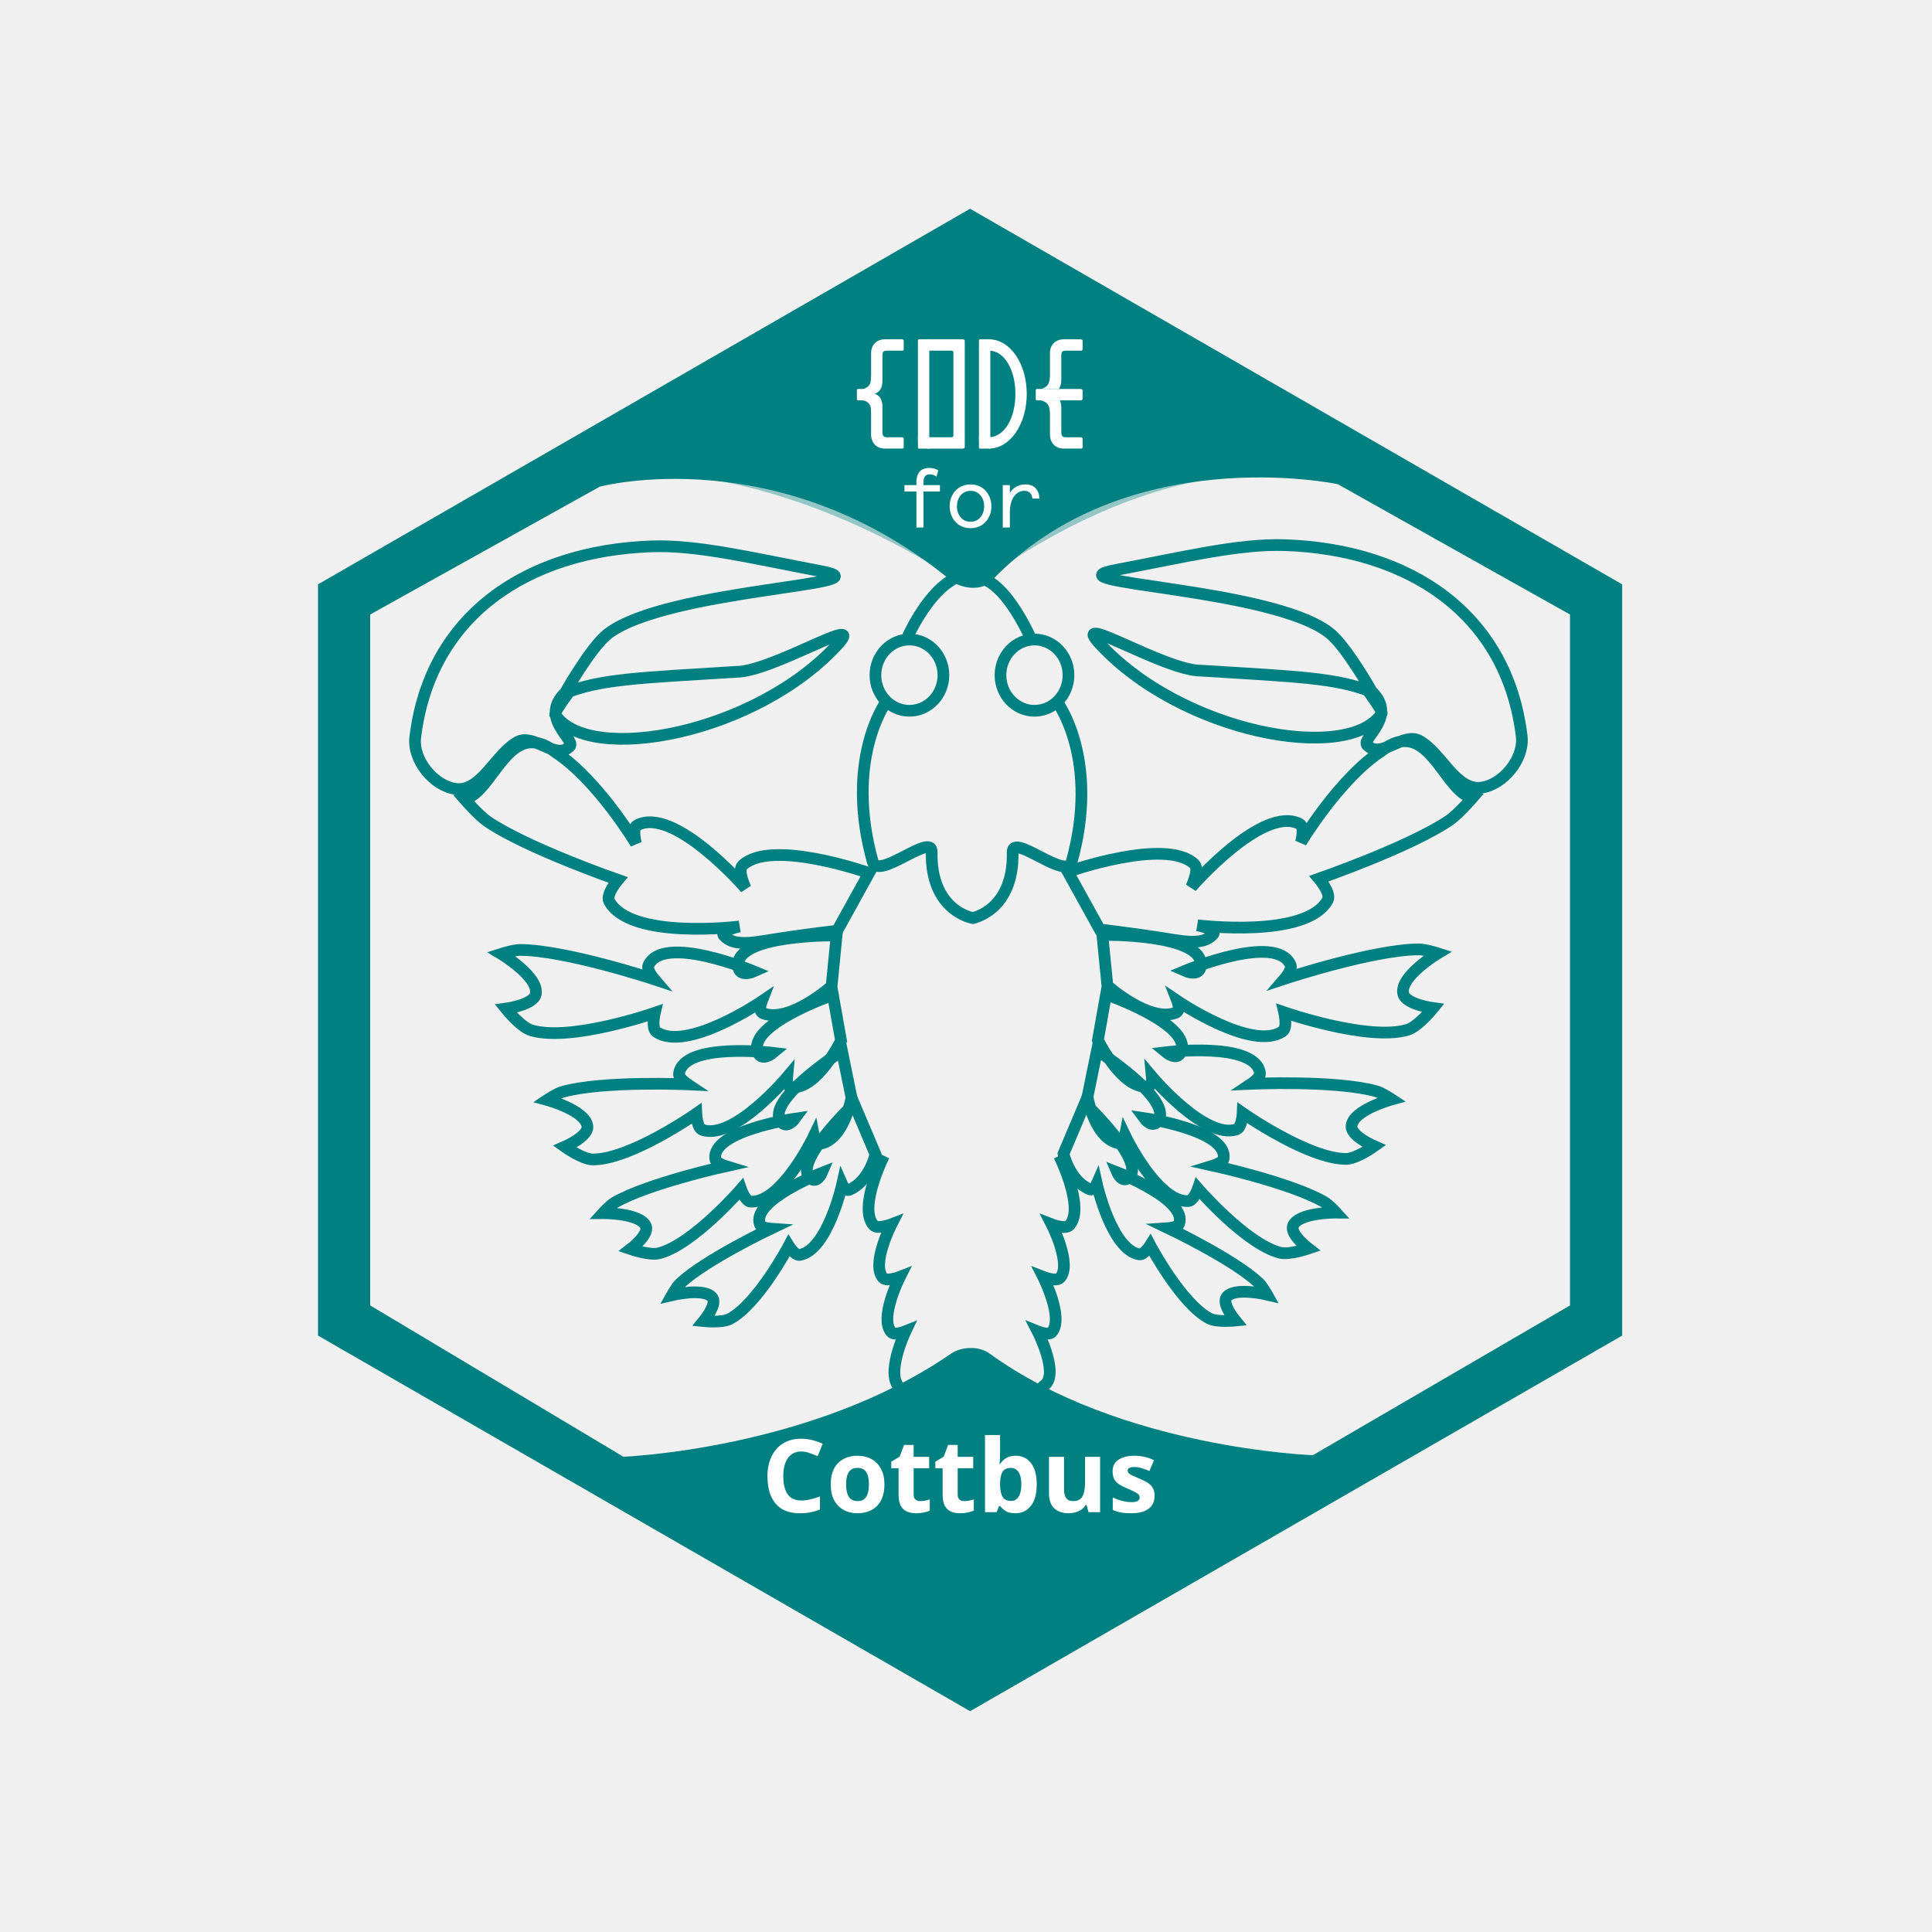
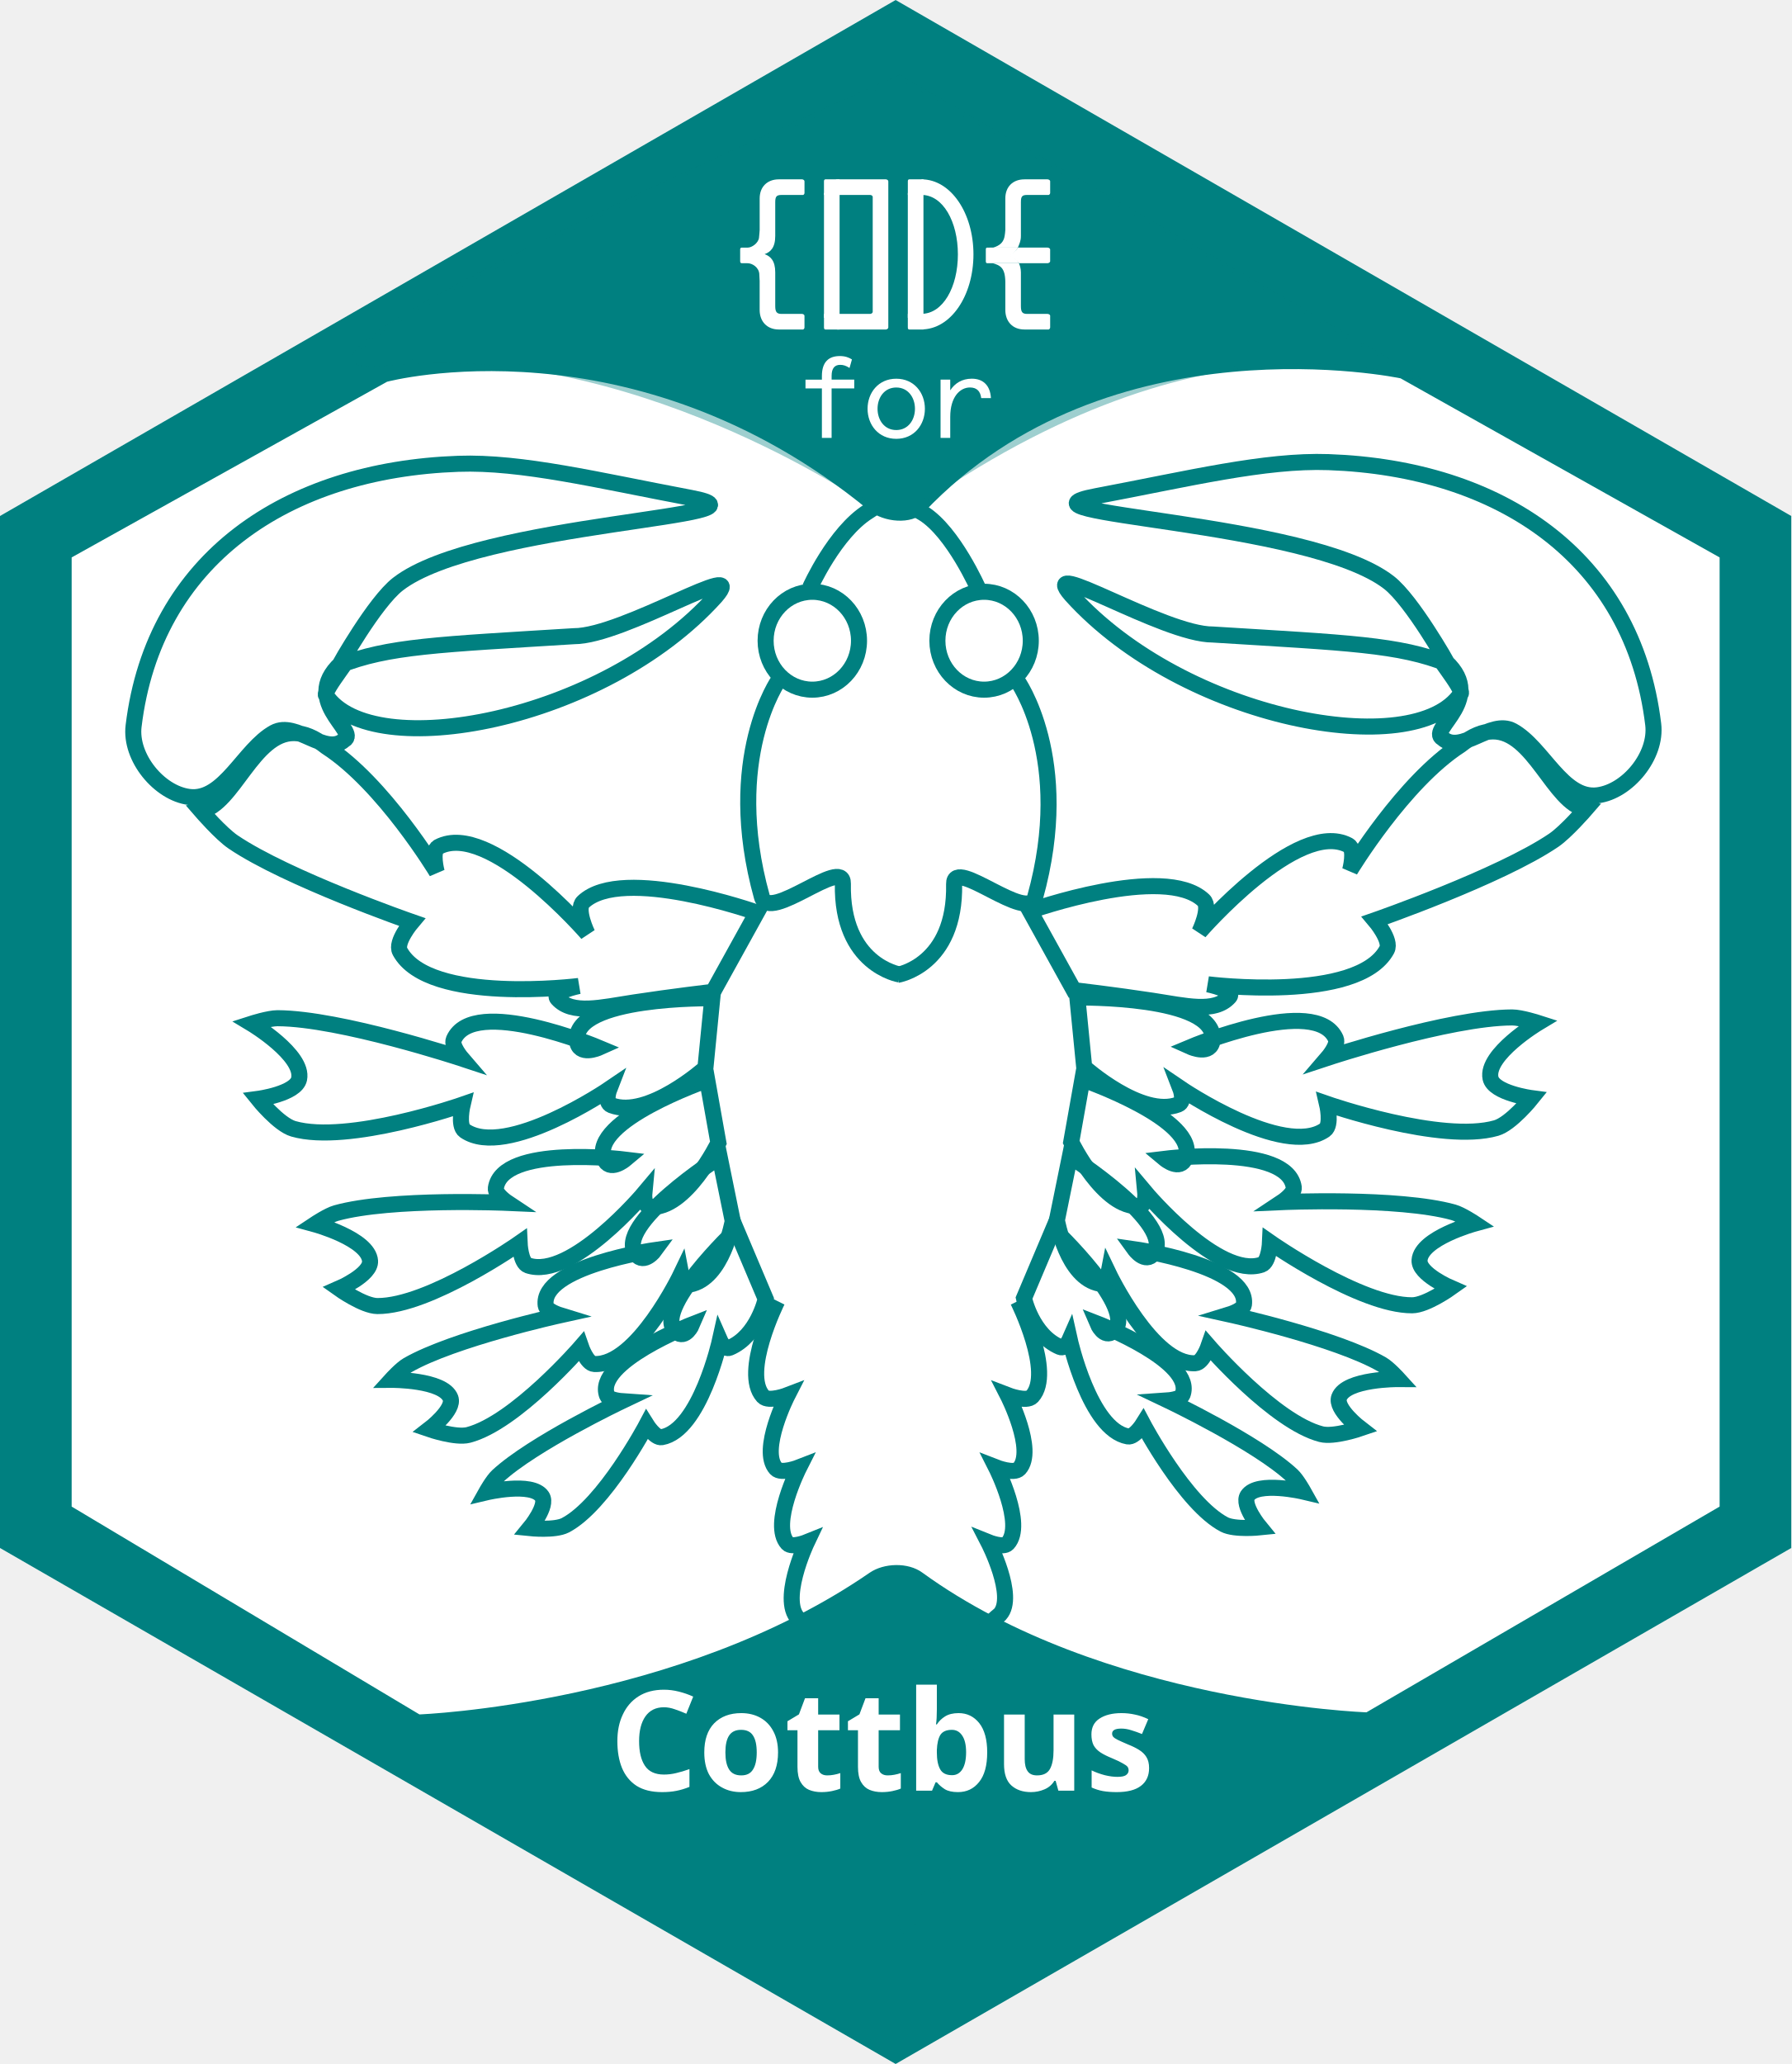
- <svg xmlns="http://www.w3.org/2000/svg" xml:space="preserve" enable-background="new 0 0 198.425 198.425" viewBox="0 0 198.425 198.425" height="198.425px" width="198.425px" y="0px" x="0px" id="Ebene_1" version="1.1">
+ <svg xmlns="http://www.w3.org/2000/svg" version="1.1" id="Ebene_1" x="0px" y="0px" width="133.946" height="154.307" viewBox="0 0 133.946 154.307" enable-background="new 0 0 198.425 198.425" xml:space="preserve">
  <defs id="defs1399" />
-   <path style="display:inline;fill:#008080;stroke-width:1.072;opacity:1" id="path5375" d="m 61.602,49.98 c 0,0 18.389,-4.905 36.061,9.633 1.059,0.871 3.168,1.095 4.111,0.101 13.851,-14.596 35.615,-9.99 35.615,-9.99 l 23.858,13.39 v 70.96 l -26.408,15.381 c 0,0 -19.779,-0.685 -33.222,-10.452 -1.061,-0.771 -2.855,-0.723 -3.936,0.021 -14.299,9.852 -33.657,10.588 -33.657,10.588 L 38.018,134.073 V 63.113 Z M 99.633,21.44 32.66,60.016 v 77.154 l 66.973,38.576 66.973,-38.576 V 60.016 Z" />
-   <path id="path1890" d="M 61.581,48.638 C 47.338,50.139 99.945,27.2 99.945,27.2 l 38.928,22.567 c 0,0 -14.895,-6.33 -37.235,9.168 -2.134,1.48 -4.231,0 -4.231,0 0,0 -17.679,-12.208 -35.825,-10.296 z" style="display:inline;opacity:0.382;fill:#008080;fill-opacity:1;stroke:#008080;stroke-width:0.279px;stroke-linecap:butt;stroke-linejoin:miter;stroke-opacity:1" />
-   <path style="display:inline;fill:#ffffff;stroke-width:1.441;opacity:1" id="path5439" d="m 96.185,48.95 c -0.269,-0.175 -0.467,-0.234 -0.7,-0.234 -0.414,0 -0.64,0.26 -0.64,0.82 v 0.285 h 1.692 v 0.657 h -1.692 v 3.698 h -0.726 v -3.698 h -1.227 v -0.657 h 1.227 V 49.555 c 0,-1.055 0.51,-1.496 1.34,-1.496 0.396,0 0.664,0.102 0.907,0.251 z" />
-   <path style="display:inline;fill:#ffffff;stroke-width:1.441;opacity:1" id="path5441" d="m 99.679,49.753 c 1.332,0 2.142,1.046 2.142,2.247 0,1.201 -0.81,2.248 -2.142,2.248 -1.332,0 -2.145,-1.048 -2.145,-2.248 0,-1.201 0.813,-2.247 2.145,-2.247 m 0,3.838 c 0.889,0 1.399,-0.752 1.399,-1.591 0,-0.837 -0.51,-1.59 -1.399,-1.59 -0.889,0 -1.399,0.752 -1.399,1.59 0,0.839 0.51,1.591 1.399,1.591" />
-   <path style="display:inline;fill:#ffffff;stroke-width:1.441;opacity:1" id="path5443" d="m 106.032,51.204 c -0.059,-0.502 -0.319,-0.796 -0.839,-0.796 -0.76,0 -1.477,0.718 -1.477,2.197 v 1.572 h -0.724 v -4.356 h 0.724 v 0.803 c 0.337,-0.528 0.883,-0.873 1.61,-0.873 0.865,0 1.382,0.52 1.433,1.453 z" />
-   <polygon style="display:inline;fill:#ffffff;opacity:1" id="polygon5445" points="96.054,47.241 96.203,47.241 96.33,47.241 96.33,40.766 95.521,40.766 95.521,40.867 95.521,47.241 " transform="matrix(1.441289,0,0,1.441289,-43.39812,-22.88767)" />
-   <path style="display:inline;fill:#ffffff;stroke-width:1.441;opacity:1" id="path5447" d="m 98.899,46.075 c 0.082,0 0.186,-0.074 0.186,-0.152 V 34.993 c 0,-0.079 -0.104,-0.146 -0.186,-0.146 h -3.642 c -0.079,0 -0.108,0.03 -0.108,0.074 v 0.218 0.729 c 0,0.079 0.026,0.147 0.108,0.147 h 2.476 c 0.082,0 0.186,0.064 0.186,0.142 v 8.6 c 0,0.079 -0.104,0.15 -0.186,0.15 h -2.476 c -0.079,0 -0.108,0.026 -0.108,0.068 v 0.219 0.729 c 0,0.078 0.026,0.152 0.108,0.152 z" />
-   <polygon style="display:inline;fill:#ffffff;opacity:1" id="polygon5449" points="100.681,40.766 99.87,40.766 99.87,40.867 99.87,47.241 100.55,47.241 100.681,47.241 " transform="matrix(1.441289,0,0,1.441289,-43.39812,-22.88767)" />
-   <path style="display:inline;fill:#ffffff;stroke-width:1.441;opacity:1" id="path5451" d="m 101.565,46.069 v -1.167 c 1.604,0 2.723,-1.993 2.723,-4.445 0,-2.45 -1.117,-4.445 -2.723,-4.445 v -1.165 c 2.188,0 3.887,2.516 3.887,5.609 0,3.094 -1.699,5.612 -3.887,5.612" />
-   <path style="display:inline;fill:#ffffff;stroke-width:1.441;opacity:1" id="path5453" d="m 89.464,42.482 v 1.607 0.519 c 0,0.872 0.558,1.466 1.438,1.466 h 0.248 0.715 0.842 c 0.042,0 0.11,-0.073 0.11,-0.151 v -0.876 c 0,-0.078 -0.101,-0.138 -0.183,-0.138 H 91.798 91.37 91.106 c -0.378,0 -0.476,-0.161 -0.476,-0.592 v -0.255 -1.404 -0.856 c 0,-0.878 -0.357,-1.202 -0.794,-1.362 0.437,-0.157 0.794,-0.481 0.794,-1.359 V 38.471 36.929 36.566 c 0,-0.424 0.084,-0.551 0.476,-0.551 h 0.329 0.417 0.856 c 0.042,0 0.11,-0.068 0.11,-0.147 v -0.875 c 0,-0.079 -0.101,-0.146 -0.183,-0.146 h -0.7 -0.659 -0.372 c -0.881,0 -1.438,0.572 -1.438,1.425 v 0.457 1.907 c 0,0 -0.031,0.438 -0.051,0.587 -0.056,0.395 -0.538,0.732 -0.839,0.728 h -0.457 c -0.081,0 -0.112,0.062 -0.112,0.142 v 0.875 c 0,0.079 0.032,0.15 0.112,0.15 h 0.417 c 0.383,-0.008 0.865,0.314 0.901,0.796 0.01,0.138 0.029,0.568 0.029,0.568" />
-   <path style="display:inline;fill:#ffffff;stroke-width:1.441;opacity:1" id="path5455" d="M 95.257,34.848 H 94.843 94.385 c -0.082,0 -0.111,0.066 -0.111,0.146 v 0.269 0.605 0.147 h 0.111 0.872 0.183 v -0.147 -0.875 -0.146 z" />
-   <path style="display:inline;fill:#ffffff;stroke-width:1.441;opacity:1" id="path5457" d="m 94.275,45.048 v 0.414 0.461 c 0,0.079 0.028,0.153 0.11,0.153 h 0.268 0.605 0.183 V 45.922 45.048 44.908 H 95.258 94.385 94.275 Z" />
-   <path style="display:inline;fill:#ffffff;stroke-width:1.441;opacity:1" id="path5459" d="m 101.524,34.848 h -0.411 -0.461 c -0.082,0 -0.107,0.066 -0.107,0.146 v 0.269 0.605 0.147 h 0.107 0.872 0.189 v -0.147 -0.875 -0.146 z" />
-   <path style="display:inline;fill:#ffffff;stroke-width:1.441;opacity:1" id="path5461" d="m 100.543,45.048 v 0.414 0.461 c 0,0.079 0.026,0.153 0.107,0.153 h 0.268 0.605 0.189 v -0.153 -0.875 -0.14 h -0.189 -0.872 -0.108 z" />
-   <path style="display:inline;fill:#ffffff;stroke-width:1.441;opacity:1" id="path5463" d="m 107.835,42.482 v 1.607 0.519 c 0,0.872 0.549,1.466 1.43,1.466 h 0.248 0.715 0.842 c 0.038,0 0.118,-0.073 0.118,-0.151 v -0.876 c 0,-0.078 -0.11,-0.138 -0.192,-0.138 h -0.836 -0.428 -0.265 c -0.378,0 -0.467,-0.161 -0.467,-0.592 v -0.255 -1.404 -0.856 c 0,-0.281 -0.082,-0.538 -0.147,-0.683 h -1.956 c 0.538,0.146 0.765,0.337 0.878,0.804 0.055,0.234 0.06,0.561 0.06,0.561" />
-   <path style="display:inline;fill:#ffffff;stroke-width:1.441;opacity:1" id="path5465" d="m 107.753,39.223 c -0.112,0.382 -0.366,0.581 -0.816,0.728 h 1.838 c 0.112,-0.291 0.225,-0.486 0.225,-0.873 v -0.605 -1.542 -0.366 c 0,-0.424 0.076,-0.551 0.467,-0.551 h 0.33 0.417 0.856 c 0.038,0 0.118,-0.066 0.118,-0.146 V 34.992 c 0,-0.078 -0.11,-0.144 -0.192,-0.144 h -0.7 -0.659 -0.372 c -0.881,0 -1.43,0.571 -1.43,1.425 v 0.457 1.907 c 0,0 -0.026,0.395 -0.082,0.587" />
-   <path style="display:inline;fill:#ffffff;stroke-width:1.441;opacity:1" id="path5467" d="m 108.037,40.543 c 0.295,0.107 0.617,0.281 0.816,0.574 h 2.142 c 0.082,0 0.192,-0.069 0.192,-0.149 v -0.875 c 0,-0.081 -0.11,-0.144 -0.192,-0.144 h -2.221 c -0.146,0.293 -0.495,0.504 -0.737,0.594" />
-   <path style="display:inline;fill:#ffffff;stroke-width:1.441;opacity:1" id="path5469" d="m 106.477,39.951 c -0.079,0 -0.101,0.064 -0.101,0.142 v 0.875 c 0,0.079 0.023,0.15 0.101,0.15 h 0.419 1.956 c -0.132,-0.294 -0.455,-0.493 -0.69,-0.584 0.242,-0.09 0.464,-0.293 0.611,-0.584 h -1.838 z" />
-   <path id="path7284-6" d="m 113.597,102.131 c 0,0 8.796,3.04 7.714,5.877 -0.395,1.036 -1.558,0.064 -1.558,0.064 0,0 9.196,-1.135 9.651,2.142 0.065,0.466 -0.889,1.097 -0.889,1.097 0,0 8.704,-0.385 12.831,0.764 0.578,0.161 1.594,0.837 1.594,0.837 0,0 -4.015,1.094 -4.13,2.742 -0.073,1.034 2.325,2.066 2.325,2.066 0,0 -1.823,1.3 -2.875,1.305 -3.877,0.019 -10.634,-4.709 -10.634,-4.709 0,0 -0.064,1.481 -0.628,1.672 -3.234,1.099 -8.7,-5.414 -8.7,-5.414 0,0 0.095,0.984 -0.429,1.033 -2.657,0.246 -5.107,-4.784 -5.107,-4.784 z" style="display:inline;opacity:1;fill:none;stroke:#008080;stroke-width:1.2;stroke-linecap:butt;stroke-linejoin:miter;stroke-miterlimit:4.6;stroke-dasharray:none;stroke-opacity:1" />
-   <path style="display:inline;opacity:1;fill:none;stroke:#008080;stroke-width:1.2;stroke-linecap:butt;stroke-linejoin:miter;stroke-miterlimit:4.6;stroke-dasharray:none;stroke-opacity:1" d="m 66.928,56.114 c -12.818,0.452 -22.766,7.104 -24.279,19.605 -0.286,2.361 1.922,5.011 4.146,5.301 2.638,0.343 4.101,-3.576 6.361,-4.818 1.637,-0.9 3.838,1.804 5.235,0.563 1.209,-0.66 -3.582,-3.043 0.077,-5.996 0.93,-0.751 -1.678,2.285 -1.431,2.656 3.424,5.143 20.679,1.998 29.134,-7.381 2.647,-3.03 -6.904,2.975 -10.593,2.958 -10.085,0.629 -13.928,0.74 -17.567,2.203 0,0 2.66,-4.738 4.4,-6.091 6.003,-4.67 29.358,-5.048 21.885,-6.457 -6.91,-1.303 -12.614,-2.71 -17.367,-2.543 z m -12.27,20.133 c -3.071,-0.043 -4.563,5.372 -6.965,5.807 0,0 1.475,1.705 2.396,2.33 4.043,2.743 13.377,5.984 13.377,5.984 0,0 -1.275,1.503 -0.898,2.199 2.162,3.996 13.381,2.586 13.381,2.586 0,0 -2.071,0.424 -1.604,0.945 1.098,1.224 3.269,0.659 5.721,0.285 2.839,-0.433 5.914,-0.795 5.914,-0.795 l 3.277,-5.924 c 0,0 -10.045,-3.566 -12.984,-0.797 -0.581,0.547 0.312,2.373 0.312,2.373 0,0 -7.352,-8.5 -11.146,-6.482 -0.553,0.294 -0.123,1.875 -0.123,1.875 0,0 -3.983,-6.606 -8.248,-9.357 -0.908,-0.719 -1.701,-1.019 -2.41,-1.029 z" id="path7284-3-3" />
-   <path id="path7385" d="m 99.766,94.324 c 0,0 4.365,-0.698 4.239,-6.798 -0.042,-2.027 5.512,2.954 6.056,1 2.894,-10.384 -1.367,-16.242 -1.367,-16.242" style="display:inline;opacity:1;fill:none;stroke:#008080;stroke-width:1.2;stroke-linecap:butt;stroke-linejoin:miter;stroke-miterlimit:4.6;stroke-dasharray:none;stroke-opacity:1" />
-   <path id="path7385-3" d="m 99.927,94.293 c 0,0 -4.365,-0.698 -4.239,-6.798 0.042,-2.027 -5.512,2.954 -6.056,1 -2.894,-10.384 1.277,-16.242 1.277,-16.242" style="display:inline;opacity:1;fill:none;stroke:#008080;stroke-width:1.2;stroke-linecap:butt;stroke-linejoin:miter;stroke-miterlimit:4.6;stroke-dasharray:none;stroke-opacity:1" />
-   <ellipse ry="3.659" rx="3.492" cy="69.341" cx="93.402" id="path7402" style="display:inline;opacity:1;fill:none;fill-opacity:1;stroke:#008080;stroke-width:1.2;stroke-miterlimit:4.6;stroke-dasharray:none;stroke-dashoffset:2.572;stroke-opacity:1" />
-   <ellipse ry="3.659" rx="3.492" cy="69.341" cx="106.247" id="path7402-0" style="display:inline;opacity:1;fill:none;fill-opacity:1;stroke:#008080;stroke-width:1.2;stroke-miterlimit:4.6;stroke-dasharray:none;stroke-dashoffset:2.572;stroke-opacity:1" />
-   <path id="path7470" d="m 93.235,65.37 c 0,0 1.84,-4.122 4.36,-5.697 1.586,-1.116 2.854,-0.64 4.113,0.147 2.247,1.396 4.13,5.687 4.13,5.687" style="display:inline;opacity:1;fill:none;stroke:#008080;stroke-width:1.2;stroke-linecap:butt;stroke-linejoin:miter;stroke-miterlimit:4.6;stroke-dasharray:none;stroke-opacity:1" />
-   <path id="path7510" d="m 90.781,118.702 c 0,0 -2.678,5.355 -1.06,7.134 0.411,0.452 1.832,-0.096 1.832,-0.096 0,0 -2.111,4.119 -0.868,5.495 0.388,0.43 1.735,-0.096 1.735,-0.096 0,0 -2.165,4.275 -0.868,5.688 0.327,0.356 1.446,-0.096 1.446,-0.096 0,0 -2.179,4.582 -0.51,5.845" style="display:inline;opacity:1;fill:none;stroke:#008080;stroke-width:1.2;stroke-linecap:butt;stroke-linejoin:miter;stroke-miterlimit:4.6;stroke-dasharray:none;stroke-opacity:1" />
-   <path id="path7510-7" d="m 108.782,118.706 c 0,0 2.678,5.355 1.06,7.134 -0.411,0.452 -1.832,-0.096 -1.832,-0.096 0,0 2.111,4.119 0.868,5.495 -0.388,0.43 -1.735,-0.096 -1.735,-0.096 0,0 2.165,4.275 0.868,5.688 -0.327,0.356 -1.446,-0.096 -1.446,-0.096 0,0 2.09,4.046 0.868,5.398 -6.645,5.301 1.245,17.561 -7.616,23.329" style="display:inline;opacity:1;fill:none;stroke:#008080;stroke-width:1.2;stroke-linecap:butt;stroke-linejoin:miter;stroke-miterlimit:4.6;stroke-dasharray:none;stroke-opacity:1" />
-   <path id="path7284-6-6" d="m 112.667,107.88 c 0,0 7.949,5.099 6.256,7.273 -0.618,0.794 -1.424,-0.319 -1.424,-0.319 0,0 8.593,1.231 8.177,4.149 -0.059,0.415 -1.08,0.728 -1.08,0.728 0,0 7.959,1.755 11.398,3.729 0.482,0.277 1.228,1.1 1.228,1.1 0,0 -3.902,-0.026 -4.423,1.361 -0.327,0.869 1.579,2.328 1.579,2.328 0,0 -1.975,0.678 -2.927,0.43 -3.506,-0.913 -8.417,-6.586 -8.417,-6.586 0,0 -0.432,1.254 -0.989,1.283 -3.199,0.167 -6.492,-6.726 -6.492,-6.726 0,0 -0.163,0.867 -0.648,0.783 -2.462,-0.426 -3.213,-4.747 -3.213,-4.747 z" style="display:inline;opacity:1;fill:none;stroke:#008080;stroke-width:1.2;stroke-linecap:butt;stroke-linejoin:miter;stroke-miterlimit:4.6;stroke-dasharray:none;stroke-opacity:1" />
-   <path id="path7284-6-6-9" d="m 111.426,113.303 c 0,0 6.424,6.094 4.491,7.664 -0.706,0.573 -1.189,-0.57 -1.189,-0.57 0,0 7.319,2.831 6.359,5.317 -0.137,0.354 -1.099,0.421 -1.099,0.421 0,0 6.654,3.164 9.281,5.603 0.368,0.341 0.858,1.218 0.858,1.218 0,0 -3.432,-0.815 -4.173,0.3 -0.465,0.699 0.917,2.372 0.917,2.372 0,0 -1.877,0.196 -2.665,-0.216 -2.903,-1.518 -6.075,-7.512 -6.075,-7.512 0,0 -0.635,1.017 -1.132,0.929 -2.852,-0.503 -4.351,-7.245 -4.351,-7.245 0,0 -0.32,0.73 -0.73,0.558 -2.082,-0.876 -2.688,-3.648 -2.688,-3.648 z" style="display:inline;opacity:1;fill:none;stroke:#008080;stroke-width:1.2;stroke-linecap:butt;stroke-linejoin:miter;stroke-miterlimit:4.6;stroke-dasharray:none;stroke-opacity:1" />
-   <path id="path7284-6-1" d="m 113.22,96.016 c 0,0 10.411,-0.159 10.114,3.164 -0.109,1.213 -1.629,0.532 -1.629,0.532 0,0 9.385,-3.943 10.844,-0.613 0.207,0.474 -0.613,1.425 -0.613,1.425 0,0 9.088,-3.003 13.795,-3.019 0.659,-0.001 1.935,0.41 1.935,0.41 0,0 -3.919,2.354 -3.55,4.131 0.231,1.115 3.074,1.491 3.074,1.491 0,0 -1.539,1.919 -2.651,2.238 -4.094,1.175 -12.649,-1.808 -12.649,-1.808 0,0 0.374,1.585 -0.166,1.955 -3.092,2.126 -10.814,-3.13 -10.814,-3.13 0,0 0.394,1.012 -0.146,1.22 -2.736,1.052 -7.031,-2.785 -7.031,-2.785 z" style="display:inline;opacity:1;fill:none;stroke:#008080;stroke-width:1.2;stroke-linecap:butt;stroke-linejoin:miter;stroke-miterlimit:4.6;stroke-dasharray:none;stroke-opacity:1" />
-   <path id="path7284-6-19" d="m 85.545,102.188 c 0,0 -8.796,3.04 -7.714,5.877 0.395,1.036 1.558,0.064 1.558,0.064 0,0 -9.196,-1.135 -9.651,2.142 -0.065,0.466 0.889,1.097 0.889,1.097 0,0 -8.704,-0.385 -12.832,0.764 -0.578,0.161 -1.594,0.837 -1.594,0.837 0,0 4.015,1.094 4.13,2.742 0.073,1.034 -2.325,2.066 -2.325,2.066 0,0 1.823,1.3 2.875,1.305 3.877,0.019 10.634,-4.709 10.634,-4.709 0,0 0.064,1.481 0.628,1.672 3.234,1.099 8.7,-5.414 8.7,-5.414 0,0 -0.095,0.984 0.429,1.033 2.657,0.246 5.107,-4.784 5.107,-4.784 z" style="display:inline;opacity:1;fill:none;stroke:#008080;stroke-width:1.2;stroke-linecap:butt;stroke-linejoin:miter;stroke-miterlimit:4.6;stroke-dasharray:none;stroke-opacity:1" />
-   <path id="path7284-6-6-0" d="m 86.475,107.938 c 0,0 -7.949,5.099 -6.256,7.273 0.618,0.794 1.424,-0.319 1.424,-0.319 0,0 -8.593,1.231 -8.177,4.149 0.059,0.415 1.08,0.728 1.08,0.728 0,0 -7.959,1.755 -11.398,3.729 -0.482,0.277 -1.228,1.1 -1.228,1.1 0,0 3.902,-0.026 4.423,1.361 0.327,0.869 -1.579,2.328 -1.579,2.328 0,0 1.975,0.678 2.927,0.43 3.506,-0.913 8.417,-6.586 8.417,-6.586 0,0 0.432,1.254 0.989,1.283 3.199,0.167 6.492,-6.726 6.492,-6.726 0,0 0.163,0.867 0.648,0.783 2.462,-0.426 3.213,-4.747 3.213,-4.747 z" style="display:inline;opacity:1;fill:none;stroke:#008080;stroke-width:1.2;stroke-linecap:butt;stroke-linejoin:miter;stroke-miterlimit:4.6;stroke-dasharray:none;stroke-opacity:1" />
-   <path id="path7284-6-6-9-8" d="m 87.716,113.36 c 0,0 -6.424,6.094 -4.491,7.664 0.706,0.573 1.189,-0.57 1.189,-0.57 0,0 -7.319,2.831 -6.359,5.317 0.137,0.354 1.099,0.421 1.099,0.421 0,0 -6.654,3.164 -9.281,5.603 -0.368,0.342 -0.858,1.218 -0.858,1.218 0,0 3.432,-0.815 4.173,0.3 0.465,0.699 -0.917,2.372 -0.917,2.372 0,0 1.877,0.196 2.666,-0.216 2.903,-1.518 6.075,-7.512 6.075,-7.512 0,0 0.635,1.017 1.132,0.929 2.852,-0.503 4.351,-7.245 4.351,-7.245 0,0 0.32,0.73 0.73,0.558 2.082,-0.876 2.688,-3.648 2.688,-3.648 z" style="display:inline;opacity:1;fill:none;stroke:#008080;stroke-width:1.2;stroke-linecap:butt;stroke-linejoin:miter;stroke-miterlimit:4.6;stroke-dasharray:none;stroke-opacity:1" />
-   <path id="path7284-6-1-9" d="m 85.922,96.073 c 0,0 -10.411,-0.159 -10.114,3.164 0.109,1.213 1.629,0.532 1.629,0.532 0,0 -9.385,-3.943 -10.844,-0.613 -0.207,0.474 0.613,1.425 0.613,1.425 0,0 -9.088,-3.003 -13.795,-3.019 -0.659,-0.001 -1.935,0.41 -1.935,0.41 0,0 3.919,2.354 3.55,4.131 -0.231,1.115 -3.074,1.491 -3.074,1.491 0,0 1.54,1.919 2.651,2.238 4.094,1.175 12.649,-1.808 12.649,-1.808 0,0 -0.374,1.585 0.165,1.955 3.092,2.126 10.814,-3.13 10.814,-3.13 0,0 -0.394,1.012 0.146,1.22 2.736,1.052 7.031,-2.785 7.031,-2.785 z" style="display:inline;opacity:1;fill:none;stroke:#008080;stroke-width:1.2;stroke-linecap:butt;stroke-linejoin:miter;stroke-miterlimit:4.6;stroke-dasharray:none;stroke-opacity:1" />
-   <path style="display:inline;opacity:1;fill:none;stroke:#008080;stroke-width:1.2;stroke-linecap:butt;stroke-linejoin:miter;stroke-miterlimit:4.6;stroke-dasharray:none;stroke-opacity:1" d="m 132.003,55.989 c 12.818,0.452 22.766,7.104 24.279,19.605 0.286,2.361 -1.922,5.011 -4.146,5.301 -2.638,0.343 -4.101,-3.576 -6.361,-4.818 -1.637,-0.9 -3.838,1.804 -5.235,0.563 -1.209,-0.66 3.582,-3.043 -0.077,-5.996 -0.93,-0.751 1.678,2.285 1.431,2.656 -3.424,5.143 -20.679,1.998 -29.134,-7.381 -2.647,-3.03 6.904,2.975 10.593,2.958 10.085,0.629 13.928,0.74 17.567,2.203 0,0 -2.66,-4.738 -4.4,-6.091 -6.003,-4.67 -29.358,-5.048 -21.885,-6.457 6.91,-1.303 12.614,-2.71 17.367,-2.543 z m 12.27,20.133 c 3.071,-0.043 4.563,5.372 6.965,5.807 0,0 -1.475,1.705 -2.396,2.33 -4.043,2.743 -13.377,5.984 -13.377,5.984 0,0 1.275,1.503 0.898,2.199 -2.162,3.996 -13.381,2.586 -13.381,2.586 0,0 2.071,0.424 1.604,0.945 -1.098,1.224 -3.269,0.659 -5.721,0.285 -2.839,-0.433 -5.914,-0.795 -5.914,-0.795 l -3.277,-5.924 c 0,0 10.045,-3.566 12.984,-0.797 0.581,0.547 -0.312,2.373 -0.312,2.373 0,0 7.352,-8.5 11.146,-6.482 0.553,0.294 0.123,1.875 0.123,1.875 0,0 3.983,-6.606 8.248,-9.357 0.908,-0.719 1.701,-1.019 2.41,-1.029 z" id="path7284-3-3-3" />
-   <text id="text6538" y="155.31" x="78.212" style="font-style:normal;font-weight:normal;font-size:11.17px;line-height:0;font-family:sans-serif;letter-spacing:0px;word-spacing:0px;display:inline;fill:#ffffff;fill-opacity:1;stroke:none;stroke-width:0.279;opacity:1" xml:space="preserve">
-     <tspan style="font-style:normal;font-variant:normal;font-weight:bold;font-stretch:normal;font-size:10.425px;font-family:'Tlwg Typist';-inkscape-font-specification:'Tlwg Typist Bold';letter-spacing:0px;fill:#ffffff;fill-opacity:1;stroke-width:0.279;opacity:1" y="155.31" x="78.212" id="tspan6536">Cottbus</tspan>
+   <path id="path877" d="M 0,38.576 66.973,0 133.946,38.576 V 115.73 L 66.973,154.307 0,115.73 Z" style="fill:#ffffff;stroke:none;stroke-width:1px;stroke-linecap:butt;stroke-linejoin:miter;stroke-opacity:1" />
+   <path d="m 28.943,28.54 c 0,0 18.389,-4.905 36.061,9.633 1.059,0.871 3.168,1.095 4.111,0.101 13.851,-14.596 35.615,-9.99 35.615,-9.99 l 23.858,13.39 v 70.96 l -26.408,15.381 c 0,0 -19.779,-0.685 -33.222,-10.452 -1.061,-0.771 -2.855,-0.723 -3.936,0.021 -14.299,9.852 -33.657,10.588 -33.657,10.588 L 5.358,112.634 V 41.673 Z M 66.973,0 0,38.576 v 77.154 l 66.973,38.576 66.973,-38.576 V 38.576 Z" id="path5375" style="display:inline;opacity:1;fill:#008080;stroke-width:1.072" />
+   <path style="display:inline;opacity:0.382;fill:#008080;fill-opacity:1;stroke:#008080;stroke-width:0.279px;stroke-linecap:butt;stroke-linejoin:miter;stroke-opacity:1" d="M 28.921,27.198 C 14.678,28.699 67.285,5.76 67.285,5.76 l 38.928,22.567 c 0,0 -14.895,-6.33 -37.235,9.168 -2.134,1.48 -4.231,0 -4.231,0 0,0 -17.679,-12.208 -35.825,-10.296 z" id="path1890" />
+   <path d="m 63.526,27.51 c -0.269,-0.175 -0.467,-0.234 -0.7,-0.234 -0.414,0 -0.64,0.26 -0.64,0.82 v 0.285 h 1.692 v 0.657 H 62.185 V 32.738 H 61.459 v -3.698 h -1.227 v -0.657 H 61.459 V 28.115 c 0,-1.055 0.51,-1.496 1.34,-1.496 0.396,0 0.664,0.102 0.907,0.251 z" id="path5439" style="display:inline;opacity:1;fill:#ffffff;stroke-width:1.441" />
+   <path d="m 67.019,28.313 c 1.332,0 2.142,1.046 2.142,2.247 0,1.201 -0.81,2.248 -2.142,2.248 -1.332,0 -2.145,-1.048 -2.145,-2.248 0,-1.201 0.813,-2.247 2.145,-2.247 m 0,3.838 c 0.889,0 1.399,-0.752 1.399,-1.591 0,-0.837 -0.51,-1.59 -1.399,-1.59 -0.889,0 -1.399,0.752 -1.399,1.59 0,0.839 0.51,1.591 1.399,1.591" id="path5441" style="display:inline;opacity:1;fill:#ffffff;stroke-width:1.441" />
+   <path d="m 73.372,29.764 c -0.059,-0.502 -0.319,-0.796 -0.839,-0.796 -0.76,0 -1.477,0.718 -1.477,2.197 v 1.572 h -0.724 v -4.356 h 0.724 v 0.803 c 0.337,-0.528 0.883,-0.873 1.61,-0.873 0.865,0 1.382,0.52 1.433,1.453 z" id="path5443" style="display:inline;opacity:1;fill:#ffffff;stroke-width:1.441" />
+   <polygon transform="matrix(1.441289,0,0,1.441289,-76.05797,-44.32766)" points="96.33,47.241 96.33,40.766 95.521,40.766 95.521,40.867 95.521,47.241 96.054,47.241 96.203,47.241 " id="polygon5445" style="display:inline;opacity:1;fill:#ffffff" />
+   <path d="m 66.239,24.635 c 0.082,0 0.186,-0.074 0.186,-0.152 V 13.553 c 0,-0.079 -0.104,-0.146 -0.186,-0.146 h -3.642 c -0.079,0 -0.108,0.03 -0.108,0.074 v 0.218 0.729 c 0,0.079 0.026,0.147 0.108,0.147 h 2.476 c 0.082,0 0.186,0.064 0.186,0.142 v 8.6 c 0,0.079 -0.104,0.15 -0.186,0.15 h -2.476 c -0.079,0 -0.108,0.026 -0.108,0.068 v 0.219 0.729 c 0,0.078 0.026,0.152 0.108,0.152 z" id="path5447" style="display:inline;opacity:1;fill:#ffffff;stroke-width:1.441" />
+   <polygon transform="matrix(1.441289,0,0,1.441289,-76.05797,-44.32766)" points="99.87,40.867 99.87,47.241 100.55,47.241 100.681,47.241 100.681,40.766 99.87,40.766 " id="polygon5449" style="display:inline;opacity:1;fill:#ffffff" />
+   <path d="m 68.905,24.629 v -1.167 c 1.604,0 2.723,-1.993 2.723,-4.445 0,-2.45 -1.117,-4.445 -2.723,-4.445 v -1.165 c 2.188,0 3.887,2.516 3.887,5.609 0,3.094 -1.699,5.612 -3.887,5.612" id="path5451" style="display:inline;opacity:1;fill:#ffffff;stroke-width:1.441" />
+   <path d="m 56.804,21.042 v 1.607 0.519 c 0,0.872 0.558,1.466 1.438,1.466 h 0.248 0.715 0.842 c 0.042,0 0.11,-0.073 0.11,-0.151 v -0.876 c 0,-0.078 -0.101,-0.138 -0.183,-0.138 h -0.836 -0.428 -0.264 c -0.378,0 -0.476,-0.161 -0.476,-0.592 v -0.255 -1.404 -0.856 c 0,-0.878 -0.357,-1.202 -0.794,-1.362 0.437,-0.157 0.794,-0.481 0.794,-1.359 V 17.031 15.489 15.126 c 0,-0.424 0.084,-0.551 0.476,-0.551 h 0.329 0.417 0.856 c 0.042,0 0.11,-0.068 0.11,-0.147 v -0.875 c 0,-0.079 -0.101,-0.146 -0.183,-0.146 h -0.7 -0.659 -0.372 c -0.881,0 -1.438,0.572 -1.438,1.425 v 0.457 1.907 c 0,0 -0.031,0.438 -0.051,0.587 -0.056,0.395 -0.538,0.732 -0.839,0.728 h -0.457 c -0.081,0 -0.112,0.062 -0.112,0.142 v 0.875 c 0,0.079 0.032,0.15 0.112,0.15 h 0.417 c 0.383,-0.008 0.865,0.314 0.901,0.796 0.01,0.138 0.029,0.568 0.029,0.568" id="path5453" style="display:inline;opacity:1;fill:#ffffff;stroke-width:1.441" />
+   <path d="m 62.597,13.408 h -0.414 -0.458 c -0.082,0 -0.111,0.066 -0.111,0.146 v 0.269 0.605 0.147 h 0.111 0.872 0.183 v -0.147 -0.875 -0.146 z" id="path5455" style="display:inline;opacity:1;fill:#ffffff;stroke-width:1.441" />
+   <path d="m 61.615,23.608 v 0.414 0.461 c 0,0.079 0.028,0.153 0.11,0.153 h 0.268 0.605 0.183 v -0.153 -0.875 -0.14 h -0.183 -0.873 -0.11 z" id="path5457" style="display:inline;opacity:1;fill:#ffffff;stroke-width:1.441" />
+   <path d="m 68.864,13.408 h -0.411 -0.461 c -0.082,0 -0.107,0.066 -0.107,0.146 v 0.269 0.605 0.147 h 0.107 0.872 0.189 v -0.147 -0.875 -0.146 z" id="path5459" style="display:inline;opacity:1;fill:#ffffff;stroke-width:1.441" />
+   <path d="m 67.884,23.608 v 0.414 0.461 c 0,0.079 0.026,0.153 0.107,0.153 h 0.268 0.605 0.189 v -0.153 -0.875 -0.14 h -0.189 -0.872 -0.108 z" id="path5461" style="display:inline;opacity:1;fill:#ffffff;stroke-width:1.441" />
+   <path d="m 75.175,21.042 v 1.607 0.519 c 0,0.872 0.549,1.466 1.43,1.466 h 0.248 0.715 0.842 c 0.038,0 0.118,-0.073 0.118,-0.151 v -0.876 c 0,-0.078 -0.11,-0.138 -0.192,-0.138 h -0.836 -0.428 -0.265 c -0.378,0 -0.467,-0.161 -0.467,-0.592 v -0.255 -1.404 -0.856 c 0,-0.281 -0.082,-0.538 -0.147,-0.683 h -1.956 c 0.538,0.146 0.765,0.337 0.878,0.804 0.055,0.234 0.06,0.561 0.06,0.561" id="path5463" style="display:inline;opacity:1;fill:#ffffff;stroke-width:1.441" />
+   <path d="m 75.093,17.783 c -0.112,0.382 -0.366,0.581 -0.816,0.728 h 1.838 c 0.112,-0.291 0.225,-0.486 0.225,-0.873 v -0.605 -1.542 -0.366 c 0,-0.424 0.076,-0.551 0.467,-0.551 h 0.33 0.417 0.856 c 0.038,0 0.118,-0.066 0.118,-0.146 V 13.552 c 0,-0.078 -0.11,-0.144 -0.192,-0.144 h -0.7 -0.659 -0.372 c -0.881,0 -1.43,0.571 -1.43,1.425 v 0.457 1.907 c 0,0 -0.026,0.395 -0.082,0.587" id="path5465" style="display:inline;opacity:1;fill:#ffffff;stroke-width:1.441" />
+   <path d="m 75.377,19.104 c 0.295,0.107 0.617,0.281 0.816,0.574 h 2.142 c 0.082,0 0.192,-0.069 0.192,-0.149 v -0.875 c 0,-0.081 -0.11,-0.144 -0.192,-0.144 h -2.221 c -0.146,0.293 -0.495,0.504 -0.737,0.594" id="path5467" style="display:inline;opacity:1;fill:#ffffff;stroke-width:1.441" />
+   <path d="m 73.817,18.511 c -0.079,0 -0.101,0.064 -0.101,0.142 v 0.875 c 0,0.079 0.023,0.15 0.101,0.15 h 0.419 1.956 c -0.132,-0.294 -0.455,-0.493 -0.69,-0.584 0.242,-0.09 0.464,-0.293 0.611,-0.584 h -1.838 z" id="path5469" style="display:inline;opacity:1;fill:#ffffff;stroke-width:1.441" />
+   <path style="display:inline;opacity:1;fill:none;stroke:#008080;stroke-width:1.2;stroke-linecap:butt;stroke-linejoin:miter;stroke-miterlimit:4.6;stroke-dasharray:none;stroke-opacity:1" d="m 80.937,80.691 c 0,0 8.796,3.04 7.714,5.877 -0.395,1.036 -1.558,0.064 -1.558,0.064 0,0 9.196,-1.135 9.651,2.142 0.065,0.466 -0.889,1.097 -0.889,1.097 0,0 8.704,-0.385 12.831,0.764 0.578,0.161 1.594,0.837 1.594,0.837 0,0 -4.015,1.094 -4.13,2.742 -0.073,1.034 2.325,2.066 2.325,2.066 0,0 -1.823,1.3 -2.875,1.305 -3.877,0.019 -10.634,-4.709 -10.634,-4.709 0,0 -0.064,1.481 -0.628,1.672 -3.234,1.099 -8.7,-5.414 -8.7,-5.414 0,0 0.095,0.984 -0.429,1.033 -2.657,0.246 -5.107,-4.784 -5.107,-4.784 z" id="path7284-6" />
+   <path id="path7284-3-3" d="m 34.269,34.674 c -12.818,0.452 -22.766,7.104 -24.279,19.605 -0.286,2.361 1.922,5.011 4.146,5.301 2.638,0.343 4.101,-3.576 6.361,-4.818 1.637,-0.9 3.838,1.804 5.235,0.563 1.209,-0.66 -3.582,-3.043 0.077,-5.996 0.93,-0.751 -1.678,2.285 -1.431,2.656 3.424,5.143 20.679,1.998 29.134,-7.381 2.647,-3.03 -6.904,2.975 -10.593,2.958 -10.085,0.629 -13.928,0.74 -17.567,2.203 0,0 2.66,-4.738 4.4,-6.091 6.003,-4.67 29.358,-5.048 21.885,-6.457 -6.91,-1.303 -12.614,-2.71 -17.367,-2.543 z m -12.27,20.133 c -3.071,-0.043 -4.563,5.372 -6.965,5.807 0,0 1.475,1.705 2.396,2.33 4.043,2.743 13.377,5.984 13.377,5.984 0,0 -1.275,1.503 -0.898,2.199 2.162,3.996 13.381,2.586 13.381,2.586 0,0 -2.071,0.424 -1.604,0.945 1.098,1.224 3.269,0.659 5.721,0.285 2.839,-0.433 5.914,-0.795 5.914,-0.795 l 3.277,-5.924 c 0,0 -10.045,-3.566 -12.984,-0.797 -0.581,0.547 0.312,2.373 0.312,2.373 0,0 -7.352,-8.5 -11.146,-6.482 -0.553,0.294 -0.123,1.875 -0.123,1.875 0,0 -3.983,-6.606 -8.248,-9.357 -0.908,-0.719 -1.701,-1.019 -2.41,-1.029 z" style="display:inline;opacity:1;fill:none;stroke:#008080;stroke-width:1.2;stroke-linecap:butt;stroke-linejoin:miter;stroke-miterlimit:4.6;stroke-dasharray:none;stroke-opacity:1" />
+   <path style="display:inline;opacity:1;fill:none;stroke:#008080;stroke-width:1.2;stroke-linecap:butt;stroke-linejoin:miter;stroke-miterlimit:4.6;stroke-dasharray:none;stroke-opacity:1" d="m 67.106,72.884 c 0,0 4.365,-0.698 4.239,-6.798 -0.042,-2.027 5.512,2.954 6.056,1 2.894,-10.384 -1.367,-16.242 -1.367,-16.242" id="path7385" />
+   <path style="display:inline;opacity:1;fill:none;stroke:#008080;stroke-width:1.2;stroke-linecap:butt;stroke-linejoin:miter;stroke-miterlimit:4.6;stroke-dasharray:none;stroke-opacity:1" d="m 67.267,72.853 c 0,0 -4.365,-0.698 -4.239,-6.798 0.042,-2.027 -5.512,2.954 -6.056,1 -2.894,-10.384 1.277,-16.242 1.277,-16.242" id="path7385-3" />
+   <ellipse style="display:inline;opacity:1;fill:none;fill-opacity:1;stroke:#008080;stroke-width:1.2;stroke-miterlimit:4.6;stroke-dasharray:none;stroke-dashoffset:2.572;stroke-opacity:1" id="path7402" cx="60.742" cy="47.901" rx="3.492" ry="3.659" />
+   <ellipse style="display:inline;opacity:1;fill:none;fill-opacity:1;stroke:#008080;stroke-width:1.2;stroke-miterlimit:4.6;stroke-dasharray:none;stroke-dashoffset:2.572;stroke-opacity:1" id="path7402-0" cx="73.587" cy="47.901" rx="3.492" ry="3.659" />
+   <path style="display:inline;opacity:1;fill:none;stroke:#008080;stroke-width:1.2;stroke-linecap:butt;stroke-linejoin:miter;stroke-miterlimit:4.6;stroke-dasharray:none;stroke-opacity:1" d="m 60.575,43.93 c 0,0 1.84,-4.122 4.36,-5.697 1.586,-1.116 2.854,-0.64 4.113,0.147 2.247,1.396 4.13,5.687 4.13,5.687" id="path7470" />
+   <path style="display:inline;opacity:1;fill:none;stroke:#008080;stroke-width:1.2;stroke-linecap:butt;stroke-linejoin:miter;stroke-miterlimit:4.6;stroke-dasharray:none;stroke-opacity:1" d="m 58.122,97.262 c 0,0 -2.678,5.355 -1.06,7.134 0.411,0.452 1.832,-0.096 1.832,-0.096 0,0 -2.111,4.119 -0.868,5.495 0.388,0.43 1.735,-0.096 1.735,-0.096 0,0 -2.165,4.275 -0.868,5.688 0.327,0.356 1.446,-0.096 1.446,-0.096 0,0 -2.179,4.582 -0.51,5.845" id="path7510" />
+   <path style="display:inline;opacity:1;fill:none;stroke:#008080;stroke-width:1.2;stroke-linecap:butt;stroke-linejoin:miter;stroke-miterlimit:4.6;stroke-dasharray:none;stroke-opacity:1" d="m 76.122,97.266 c 0,0 2.678,5.355 1.06,7.134 -0.411,0.452 -1.832,-0.096 -1.832,-0.096 0,0 2.111,4.119 0.868,5.495 -0.388,0.43 -1.735,-0.096 -1.735,-0.096 0,0 2.165,4.275 0.868,5.688 -0.327,0.356 -1.446,-0.096 -1.446,-0.096 0,0 2.09,4.046 0.868,5.398 -6.645,5.301 1.245,17.561 -7.616,23.329" id="path7510-7" />
+   <path style="display:inline;opacity:1;fill:none;stroke:#008080;stroke-width:1.2;stroke-linecap:butt;stroke-linejoin:miter;stroke-miterlimit:4.6;stroke-dasharray:none;stroke-opacity:1" d="m 80.007,86.44 c 0,0 7.949,5.099 6.256,7.273 -0.618,0.794 -1.424,-0.319 -1.424,-0.319 0,0 8.593,1.231 8.177,4.149 -0.059,0.415 -1.08,0.728 -1.08,0.728 0,0 7.959,1.755 11.398,3.729 0.482,0.277 1.228,1.1 1.228,1.1 0,0 -3.902,-0.026 -4.423,1.361 -0.327,0.869 1.579,2.328 1.579,2.328 0,0 -1.975,0.678 -2.927,0.43 -3.506,-0.913 -8.417,-6.586 -8.417,-6.586 0,0 -0.432,1.254 -0.989,1.283 -3.199,0.167 -6.492,-6.726 -6.492,-6.726 0,0 -0.163,0.867 -0.648,0.783 -2.462,-0.426 -3.213,-4.747 -3.213,-4.747 z" id="path7284-6-6" />
+   <path style="display:inline;opacity:1;fill:none;stroke:#008080;stroke-width:1.2;stroke-linecap:butt;stroke-linejoin:miter;stroke-miterlimit:4.6;stroke-dasharray:none;stroke-opacity:1" d="m 78.766,91.863 c 0,0 6.424,6.094 4.491,7.664 -0.706,0.573 -1.189,-0.57 -1.189,-0.57 0,0 7.319,2.831 6.359,5.317 -0.137,0.354 -1.099,0.421 -1.099,0.421 0,0 6.654,3.164 9.281,5.603 0.368,0.341 0.858,1.218 0.858,1.218 0,0 -3.432,-0.815 -4.173,0.3 -0.465,0.699 0.917,2.372 0.917,2.372 0,0 -1.877,0.196 -2.665,-0.216 -2.903,-1.518 -6.075,-7.512 -6.075,-7.512 0,0 -0.635,1.017 -1.132,0.929 -2.852,-0.503 -4.351,-7.245 -4.351,-7.245 0,0 -0.32,0.73 -0.73,0.558 -2.082,-0.876 -2.688,-3.648 -2.688,-3.648 z" id="path7284-6-6-9" />
+   <path style="display:inline;opacity:1;fill:none;stroke:#008080;stroke-width:1.2;stroke-linecap:butt;stroke-linejoin:miter;stroke-miterlimit:4.6;stroke-dasharray:none;stroke-opacity:1" d="m 80.56,74.576 c 0,0 10.411,-0.159 10.114,3.164 -0.109,1.213 -1.629,0.532 -1.629,0.532 0,0 9.385,-3.943 10.844,-0.613 0.207,0.474 -0.613,1.425 -0.613,1.425 0,0 9.088,-3.003 13.795,-3.019 0.659,-0.001 1.935,0.41 1.935,0.41 0,0 -3.919,2.354 -3.55,4.131 0.231,1.115 3.074,1.491 3.074,1.491 0,0 -1.539,1.919 -2.651,2.238 -4.094,1.175 -12.649,-1.808 -12.649,-1.808 0,0 0.374,1.585 -0.166,1.955 -3.092,2.126 -10.814,-3.13 -10.814,-3.13 0,0 0.394,1.012 -0.146,1.22 -2.736,1.052 -7.031,-2.785 -7.031,-2.785 z" id="path7284-6-1" />
+   <path style="display:inline;opacity:1;fill:none;stroke:#008080;stroke-width:1.2;stroke-linecap:butt;stroke-linejoin:miter;stroke-miterlimit:4.6;stroke-dasharray:none;stroke-opacity:1" d="m 52.885,80.748 c 0,0 -8.796,3.04 -7.714,5.877 0.395,1.036 1.558,0.064 1.558,0.064 0,0 -9.196,-1.135 -9.651,2.142 -0.065,0.466 0.889,1.097 0.889,1.097 0,0 -8.704,-0.385 -12.832,0.764 -0.578,0.161 -1.594,0.837 -1.594,0.837 0,0 4.015,1.094 4.13,2.742 0.073,1.034 -2.325,2.066 -2.325,2.066 0,0 1.823,1.3 2.875,1.305 3.877,0.019 10.634,-4.709 10.634,-4.709 0,0 0.064,1.481 0.628,1.672 3.234,1.099 8.7,-5.414 8.7,-5.414 0,0 -0.095,0.984 0.429,1.033 2.657,0.246 5.107,-4.784 5.107,-4.784 z" id="path7284-6-19" />
+   <path style="display:inline;opacity:1;fill:none;stroke:#008080;stroke-width:1.2;stroke-linecap:butt;stroke-linejoin:miter;stroke-miterlimit:4.6;stroke-dasharray:none;stroke-opacity:1" d="m 53.815,86.498 c 0,0 -7.949,5.099 -6.256,7.273 0.618,0.794 1.424,-0.319 1.424,-0.319 0,0 -8.593,1.231 -8.177,4.149 0.059,0.415 1.08,0.728 1.08,0.728 0,0 -7.959,1.755 -11.398,3.729 -0.482,0.277 -1.228,1.1 -1.228,1.1 0,0 3.902,-0.026 4.423,1.361 0.327,0.869 -1.579,2.328 -1.579,2.328 0,0 1.975,0.678 2.927,0.43 3.506,-0.913 8.417,-6.586 8.417,-6.586 0,0 0.432,1.254 0.989,1.283 3.199,0.167 6.492,-6.726 6.492,-6.726 0,0 0.163,0.867 0.648,0.783 2.462,-0.426 3.213,-4.747 3.213,-4.747 z" id="path7284-6-6-0" />
+   <path style="display:inline;opacity:1;fill:none;stroke:#008080;stroke-width:1.2;stroke-linecap:butt;stroke-linejoin:miter;stroke-miterlimit:4.6;stroke-dasharray:none;stroke-opacity:1" d="m 55.056,91.92 c 0,0 -6.424,6.094 -4.491,7.664 0.706,0.573 1.189,-0.57 1.189,-0.57 0,0 -7.319,2.831 -6.359,5.317 0.137,0.354 1.099,0.421 1.099,0.421 0,0 -6.654,3.164 -9.281,5.603 -0.368,0.342 -0.858,1.218 -0.858,1.218 0,0 3.432,-0.815 4.173,0.3 0.465,0.699 -0.917,2.372 -0.917,2.372 0,0 1.877,0.196 2.666,-0.216 2.903,-1.518 6.075,-7.512 6.075,-7.512 0,0 0.635,1.017 1.132,0.929 2.852,-0.503 4.351,-7.245 4.351,-7.245 0,0 0.32,0.73 0.73,0.558 2.082,-0.876 2.688,-3.648 2.688,-3.648 z" id="path7284-6-6-9-8" />
+   <path style="display:inline;opacity:1;fill:none;stroke:#008080;stroke-width:1.2;stroke-linecap:butt;stroke-linejoin:miter;stroke-miterlimit:4.6;stroke-dasharray:none;stroke-opacity:1" d="m 53.262,74.633 c 0,0 -10.411,-0.159 -10.114,3.164 0.109,1.213 1.629,0.532 1.629,0.532 0,0 -9.385,-3.943 -10.844,-0.613 -0.207,0.474 0.613,1.425 0.613,1.425 0,0 -9.088,-3.003 -13.795,-3.019 -0.659,-10e-4 -1.935,0.41 -1.935,0.41 0,0 3.919,2.354 3.55,4.131 -0.231,1.115 -3.074,1.491 -3.074,1.491 0,0 1.54,1.919 2.651,2.238 4.094,1.175 12.649,-1.808 12.649,-1.808 0,0 -0.374,1.585 0.165,1.955 3.092,2.126 10.814,-3.13 10.814,-3.13 0,0 -0.394,1.012 0.146,1.22 2.736,1.052 7.031,-2.785 7.031,-2.785 z" id="path7284-6-1-9" />
+   <path id="path7284-3-3-3" d="m 99.343,34.549 c 12.818,0.452 22.766,7.104 24.279,19.605 0.286,2.361 -1.922,5.011 -4.146,5.301 -2.638,0.343 -4.101,-3.576 -6.361,-4.818 -1.637,-0.9 -3.838,1.804 -5.235,0.563 -1.209,-0.66 3.582,-3.043 -0.077,-5.996 -0.93,-0.751 1.678,2.285 1.431,2.656 -3.424,5.143 -20.679,1.998 -29.134,-7.381 -2.647,-3.03 6.904,2.975 10.593,2.958 10.085,0.629 13.928,0.74 17.567,2.203 0,0 -2.66,-4.738 -4.4,-6.091 -6.003,-4.67 -29.358,-5.048 -21.885,-6.457 6.91,-1.303 12.614,-2.71 17.367,-2.543 z m 12.27,20.133 c 3.071,-0.043 4.563,5.372 6.965,5.807 0,0 -1.475,1.705 -2.396,2.33 -4.043,2.743 -13.377,5.984 -13.377,5.984 0,0 1.275,1.503 0.898,2.199 -2.162,3.996 -13.381,2.586 -13.381,2.586 0,0 2.071,0.424 1.604,0.945 -1.098,1.224 -3.269,0.659 -5.721,0.285 -2.839,-0.433 -5.914,-0.795 -5.914,-0.795 l -3.277,-5.924 c 0,0 10.045,-3.566 12.984,-0.797 0.581,0.547 -0.312,2.373 -0.312,2.373 0,0 7.352,-8.5 11.146,-6.482 0.553,0.294 0.123,1.875 0.123,1.875 0,0 3.983,-6.606 8.248,-9.357 0.908,-0.719 1.701,-1.019 2.41,-1.029 z" style="display:inline;opacity:1;fill:none;stroke:#008080;stroke-width:1.2;stroke-linecap:butt;stroke-linejoin:miter;stroke-miterlimit:4.6;stroke-dasharray:none;stroke-opacity:1" />
+   <text xml:space="preserve" style="font-style:normal;font-weight:normal;font-size:11.17px;line-height:0;font-family:sans-serif;letter-spacing:0px;word-spacing:0px;display:inline;opacity:1;fill:#ffffff;fill-opacity:1;stroke:none;stroke-width:0.279" x="45.553" y="133.87" id="text6538">
+     <tspan id="tspan6536" x="45.553" y="133.87" style="font-style:normal;font-variant:normal;font-weight:bold;font-stretch:normal;font-size:10.425px;font-family:'Tlwg Typist';-inkscape-font-specification:'Tlwg Typist Bold';letter-spacing:0px;opacity:1;fill:#ffffff;fill-opacity:1;stroke-width:0.279">Cottbus</tspan>
  </text>
+   <path id="path875" d="M 0,38.576 66.973,0 133.946,38.576 V 115.73 L 66.973,154.307 0,115.73 Z" style="fill:#ffffff;stroke:#000000;stroke-width:1px;stroke-linecap:butt;stroke-linejoin:miter;stroke-opacity:1;opacity:0;fill-opacity:1" />
</svg>
